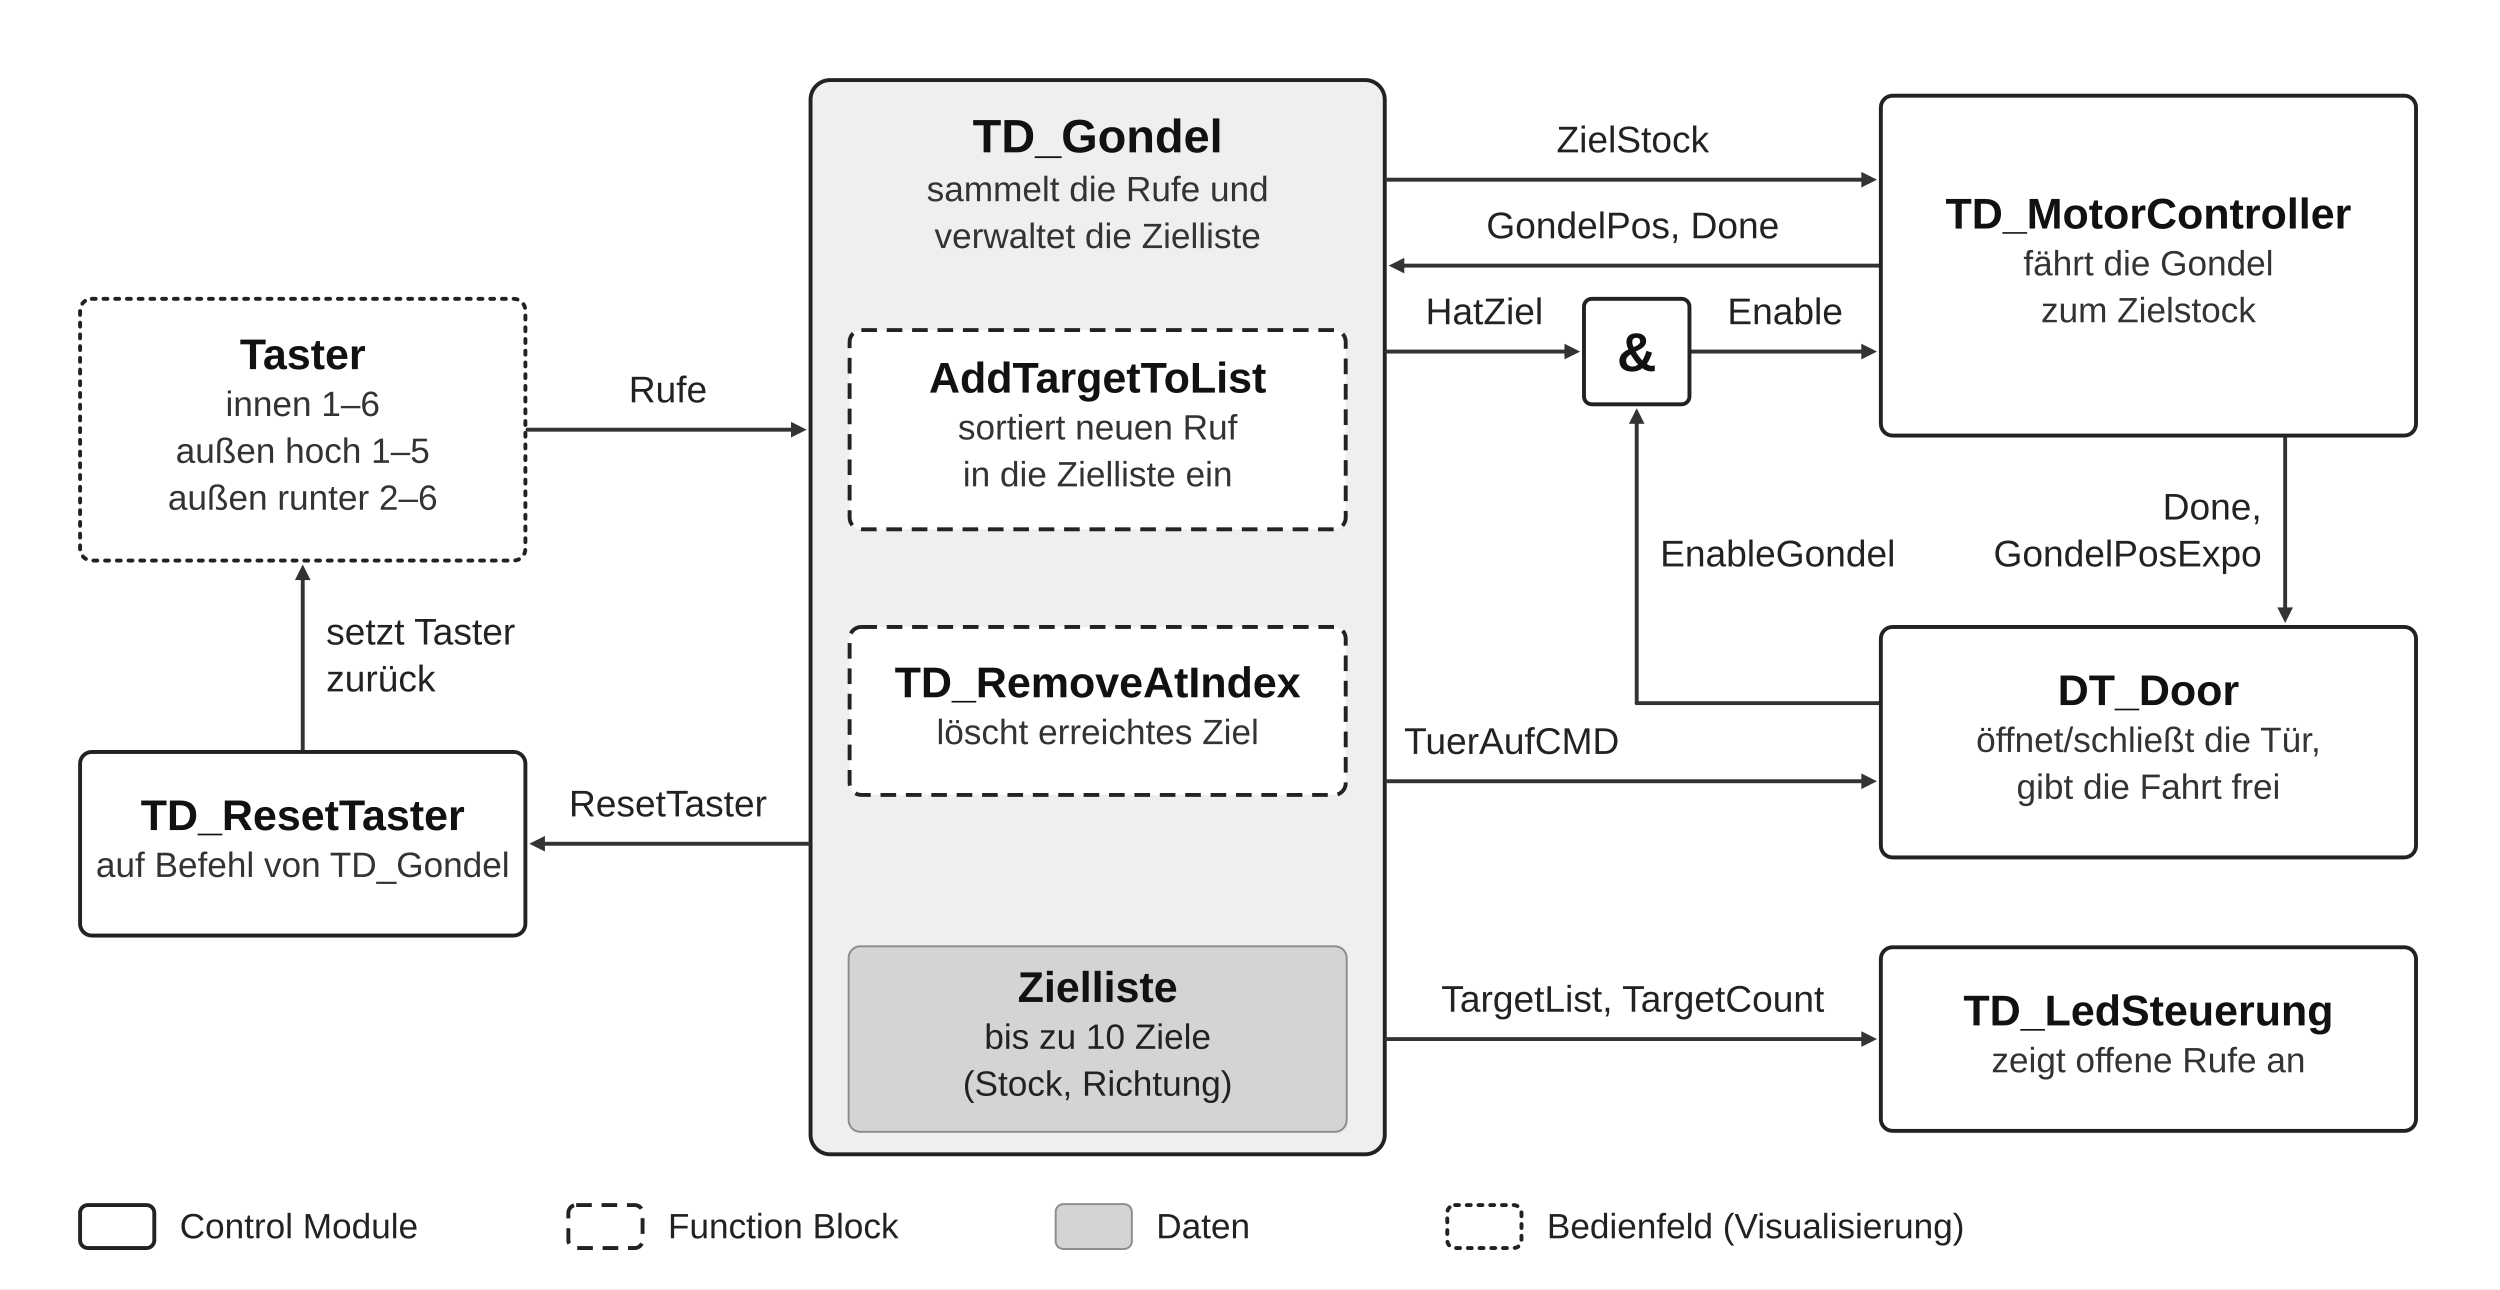
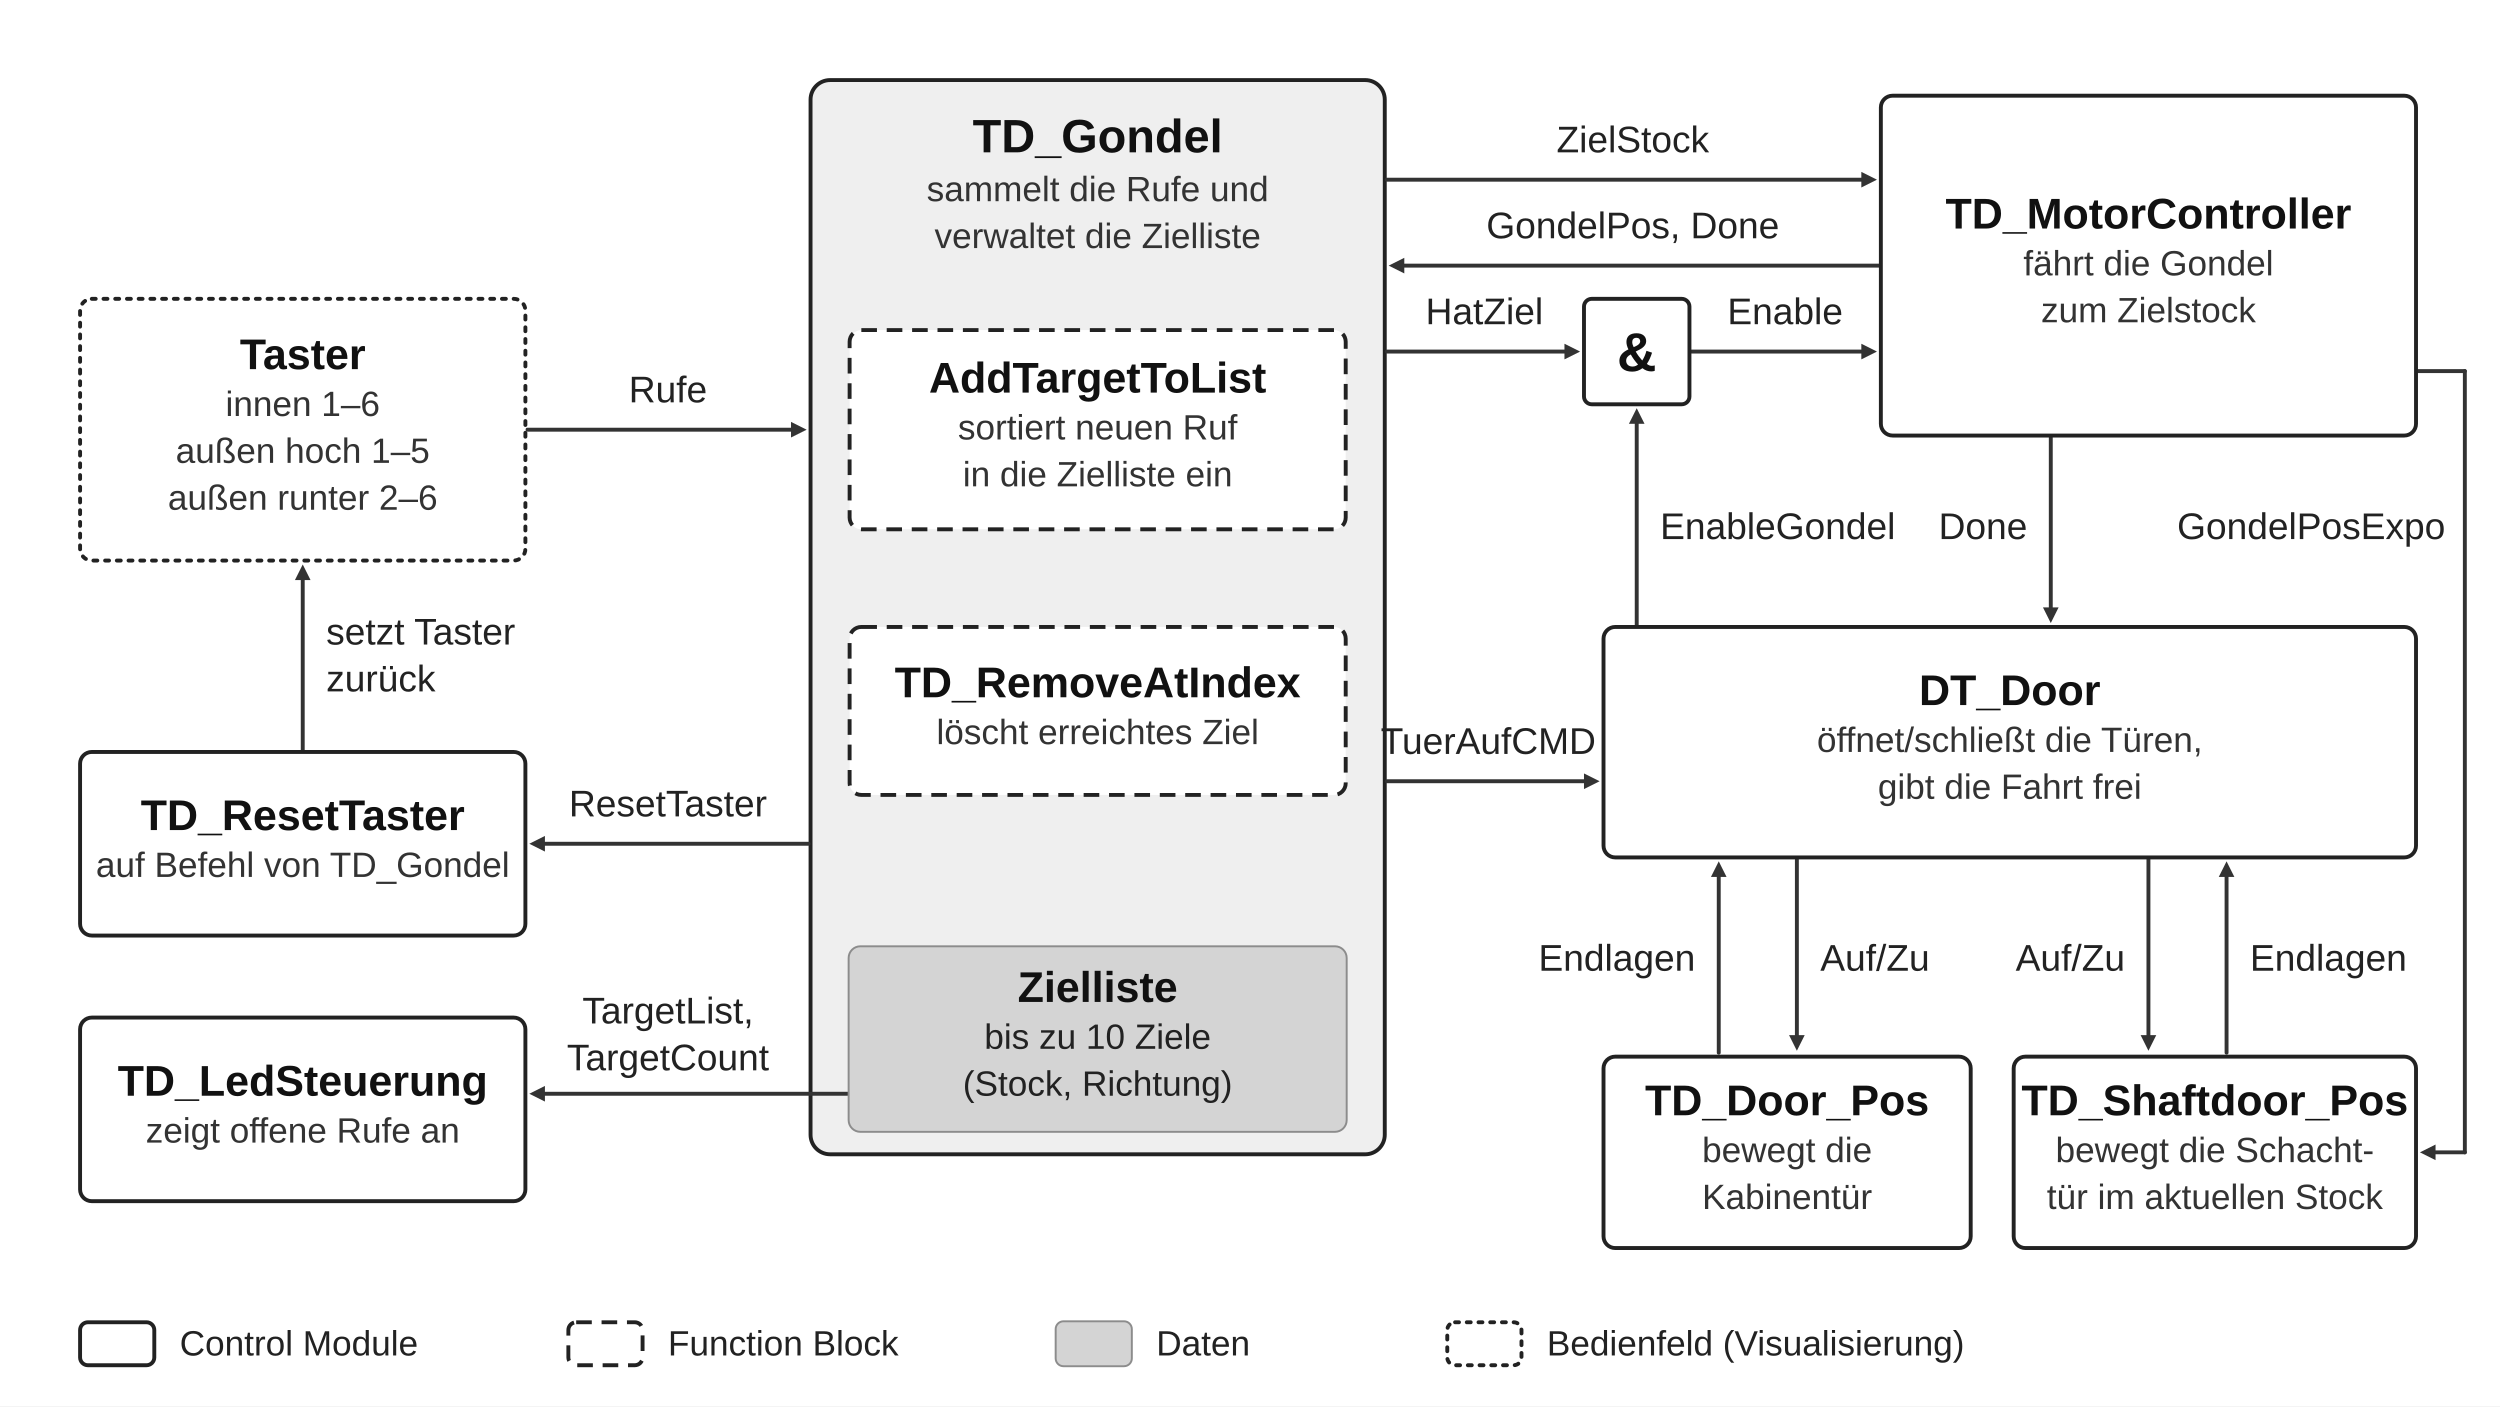
- <svg xmlns="http://www.w3.org/2000/svg" width="1280" height="660" viewBox="0 0 1280 660" font-family="Calibri, Carlito, Arial, sans-serif">
+ <svg xmlns="http://www.w3.org/2000/svg" width="1280" height="720" viewBox="0 0 1280 720" font-family="Calibri, Carlito, Arial, sans-serif">
  <defs>
    <marker id="pfeil" orient="auto" markerUnits="strokeWidth" markerWidth="5" markerHeight="5" refX="2" refY="2" overflow="visible">
      <path d="M0 0 L4 2 L0 4 Z" fill="#333333" stroke="none" />
    </marker>
  </defs>
-   <rect width="1280" height="660" fill="#ffffff" />
+   <rect width="1280" height="720" fill="#ffffff" />
  <rect x="415" y="41" width="294" height="550" rx="10" fill="#efefef" stroke="#222222" stroke-width="2" />
  <g fill="none" stroke="#333333" stroke-width="2" stroke-linecap="round">
    <line x1="270" y1="220" x2="409" y2="220" marker-end="url(#pfeil)" />
    <line x1="414" y1="432" x2="275" y2="432" marker-end="url(#pfeil)" />
    <line x1="155" y1="384" x2="155" y2="293" marker-end="url(#pfeil)" />
+     <line x1="434" y1="560" x2="275" y2="560" marker-end="url(#pfeil)" />
    <line x1="710" y1="92" x2="957" y2="92" marker-end="url(#pfeil)" />
    <line x1="962" y1="136" x2="715" y2="136" marker-end="url(#pfeil)" />
    <line x1="710" y1="180" x2="805" y2="180" marker-end="url(#pfeil)" />
    <line x1="866" y1="180" x2="957" y2="180" marker-end="url(#pfeil)" />
-     <line x1="1170" y1="224" x2="1170" y2="315" marker-end="url(#pfeil)" />
-     <line x1="962" y1="360" x2="838" y2="360" />
-     <line x1="838" y1="360" x2="838" y2="213" marker-end="url(#pfeil)" />
-     <line x1="710" y1="400" x2="957" y2="400" marker-end="url(#pfeil)" />
-     <line x1="710" y1="532" x2="957" y2="532" marker-end="url(#pfeil)" />
+     <line x1="1050" y1="224" x2="1050" y2="315" marker-end="url(#pfeil)" />
+     <line x1="838" y1="320" x2="838" y2="213" marker-end="url(#pfeil)" />
+     <line x1="710" y1="400" x2="815" y2="400" marker-end="url(#pfeil)" />
+     <line x1="1238" y1="190" x2="1262" y2="190" />
+     <line x1="1262" y1="190" x2="1262" y2="590" />
+     <line x1="1262" y1="590" x2="1243" y2="590" marker-end="url(#pfeil)" />
+     <line x1="880" y1="539" x2="880" y2="445" marker-end="url(#pfeil)" />
+     <line x1="920" y1="440" x2="920" y2="534" marker-end="url(#pfeil)" />
+     <line x1="1100" y1="440" x2="1100" y2="534" marker-end="url(#pfeil)" />
+     <line x1="1140" y1="539" x2="1140" y2="445" marker-end="url(#pfeil)" />
  </g>
  <g stroke="#222222" stroke-width="2">
    <rect x="41" y="153" width="228" height="134" rx="6" fill="#ffffff" stroke-dasharray="2 4" stroke-linecap="round" />
    <rect x="41" y="385" width="228" height="94" rx="6" fill="#ffffff" />
+     <rect x="41" y="521" width="228" height="94" rx="6" fill="#ffffff" />
    <rect x="435" y="169" width="254" height="102" rx="6" fill="#ffffff" stroke-dasharray="8 5" />
    <rect x="435" y="321" width="254" height="86" rx="6" fill="#ffffff" stroke-dasharray="8 5" />
    <rect x="434.5" y="484.5" width="255" height="95" rx="6" fill="#d4d4d4" stroke="#8c8c8c" stroke-width="1" />
    <rect x="811" y="153" width="54" height="54" rx="4" fill="#ffffff" />
    <rect x="963" y="49" width="274" height="174" rx="6" fill="#ffffff" />
-     <rect x="963" y="321" width="274" height="118" rx="6" fill="#ffffff" />
-     <rect x="963" y="485" width="274" height="94" rx="6" fill="#ffffff" />
+     <rect x="821" y="321" width="416" height="118" rx="6" fill="#ffffff" />
+     <rect x="821" y="541" width="188" height="98" rx="6" fill="#ffffff" />
+     <rect x="1031" y="541" width="206" height="98" rx="6" fill="#ffffff" />
  </g>
  <g text-anchor="middle" font-size="18" fill="#333333">
    <text x="155" y="189" font-size="22" font-weight="bold" fill="#111111">Taster</text>
    <text x="155" y="213">innen 1–6</text>
    <text x="155" y="237">außen hoch 1–5</text>
    <text x="155" y="261">außen runter 2–6</text>
    <text x="155" y="425" font-size="22" font-weight="bold" fill="#111111">TD_ResetTaster</text>
    <text x="155" y="449">auf Befehl von TD_Gondel</text>
+     <text x="155" y="561" font-size="22" font-weight="bold" fill="#111111">TD_LedSteuerung</text>
+     <text x="155" y="585">zeigt offene Rufe an</text>
    <text x="562" y="78" font-size="24" font-weight="bold" fill="#111111">TD_Gondel</text>
    <text x="562" y="103">sammelt die Rufe und</text>
    <text x="562" y="127">verwaltet die Zielliste</text>
    <text x="562" y="201" font-size="22" font-weight="bold" fill="#111111">AddTargetToList</text>
    <text x="562" y="225">sortiert neuen Ruf</text>
    <text x="562" y="249">in die Zielliste ein</text>
    <text x="562" y="357" font-size="22" font-weight="bold" fill="#111111">TD_RemoveAtIndex</text>
    <text x="562" y="381">löscht erreichtes Ziel</text>
    <text x="562" y="513" font-size="22" font-weight="bold" fill="#111111">Zielliste</text>
    <text x="562" y="537" fill="#222222">bis zu 10 Ziele</text>
    <text x="562" y="561" fill="#222222">(Stock, Richtung)</text>
    <text x="838" y="190" font-size="28" font-weight="bold" fill="#111111">&amp;</text>
    <text x="1100" y="117" font-size="22" font-weight="bold" fill="#111111">TD_MotorController</text>
    <text x="1100" y="141">fährt die Gondel</text>
    <text x="1100" y="165">zum Zielstock</text>
-     <text x="1100" y="361" font-size="22" font-weight="bold" fill="#111111">DT_Door</text>
-     <text x="1100" y="385">öffnet/schließt die Tür,</text>
-     <text x="1100" y="409">gibt die Fahrt frei</text>
-     <text x="1100" y="525" font-size="22" font-weight="bold" fill="#111111">TD_LedSteuerung</text>
-     <text x="1100" y="549">zeigt offene Rufe an</text>
+     <text x="1029" y="361" font-size="22" font-weight="bold" fill="#111111">DT_Door</text>
+     <text x="1029" y="385">öffnet/schließt die Türen,</text>
+     <text x="1029" y="409">gibt die Fahrt frei</text>
+     <text x="915" y="571" font-size="22" font-weight="bold" fill="#111111">TD_Door_Pos</text>
+     <text x="915" y="595">bewegt die</text>
+     <text x="915" y="619">Kabinentür</text>
+     <text x="1134" y="571" font-size="22" font-weight="bold" fill="#111111">TD_Shaftdoor_Pos</text>
+     <text x="1134" y="595">bewegt die Schacht-</text>
+     <text x="1134" y="619">tür im aktuellen Stock</text>
  </g>
  <g font-size="19" fill="#222222">
    <g text-anchor="middle">
      <text x="342" y="206">Rufe</text>
      <text x="342" y="418">ResetTaster</text>
+       <text x="342" y="524">TargetList,</text>
+       <text x="342" y="548">TargetCount</text>
      <text x="836" y="78">ZielStock</text>
      <text x="836" y="122">GondelPos, Done</text>
      <text x="760" y="166">HatZiel</text>
      <text x="914" y="166">Enable</text>
-       <text x="774" y="386">TuerAufCMD</text>
-       <text x="836" y="518">TargetList, TargetCount</text>
+       <text x="762" y="386">TuerAufCMD</text>
    </g>
    <text x="167" y="330">setzt Taster</text>
    <text x="167" y="354">zurück</text>
-     <text x="850" y="290">EnableGondel</text>
+     <text x="850" y="276">EnableGondel</text>
+     <text x="932" y="497">Auf/Zu</text>
+     <text x="1152" y="497">Endlagen</text>
    <g text-anchor="end">
-       <text x="1158" y="266">Done,</text>
-       <text x="1158" y="290">GondelPosExpo</text>
+       <text x="1038" y="276">Done</text>
+       <text x="1252" y="276">GondelPosExpo</text>
+       <text x="868" y="497">Endlagen</text>
+       <text x="1088" y="497">Auf/Zu</text>
    </g>
  </g>
  <g stroke="#222222" stroke-width="2" fill="#ffffff">
-     <rect x="41" y="617" width="38" height="22" rx="4" />
-     <rect x="291" y="617" width="38" height="22" rx="4" stroke-dasharray="8 5" />
-     <rect x="540.5" y="616.5" width="39" height="23" rx="4" fill="#d4d4d4" stroke="#8c8c8c" stroke-width="1" />
-     <rect x="741" y="617" width="38" height="22" rx="4" stroke-dasharray="2 4" stroke-linecap="round" />
+     <rect x="41" y="677" width="38" height="22" rx="4" />
+     <rect x="291" y="677" width="38" height="22" rx="4" stroke-dasharray="8 5" />
+     <rect x="540.5" y="676.5" width="39" height="23" rx="4" fill="#d4d4d4" stroke="#8c8c8c" stroke-width="1" />
+     <rect x="741" y="677" width="38" height="22" rx="4" stroke-dasharray="2 4" stroke-linecap="round" />
  </g>
  <g font-size="18" fill="#222222">
-     <text x="92" y="634">Control Module</text>
-     <text x="342" y="634">Function Block</text>
-     <text x="592" y="634">Daten</text>
-     <text x="792" y="634">Bedienfeld (Visualisierung)</text>
+     <text x="92" y="694">Control Module</text>
+     <text x="342" y="694">Function Block</text>
+     <text x="592" y="694">Daten</text>
+     <text x="792" y="694">Bedienfeld (Visualisierung)</text>
  </g>
</svg>
